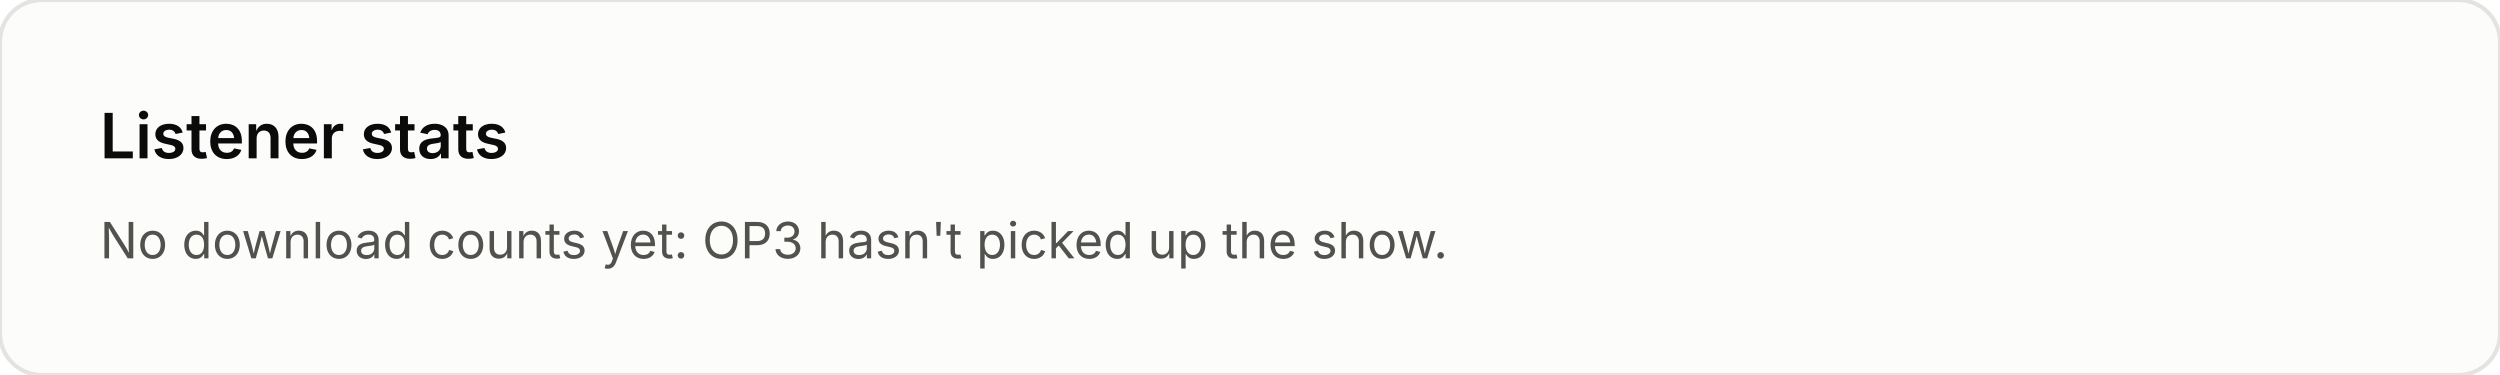
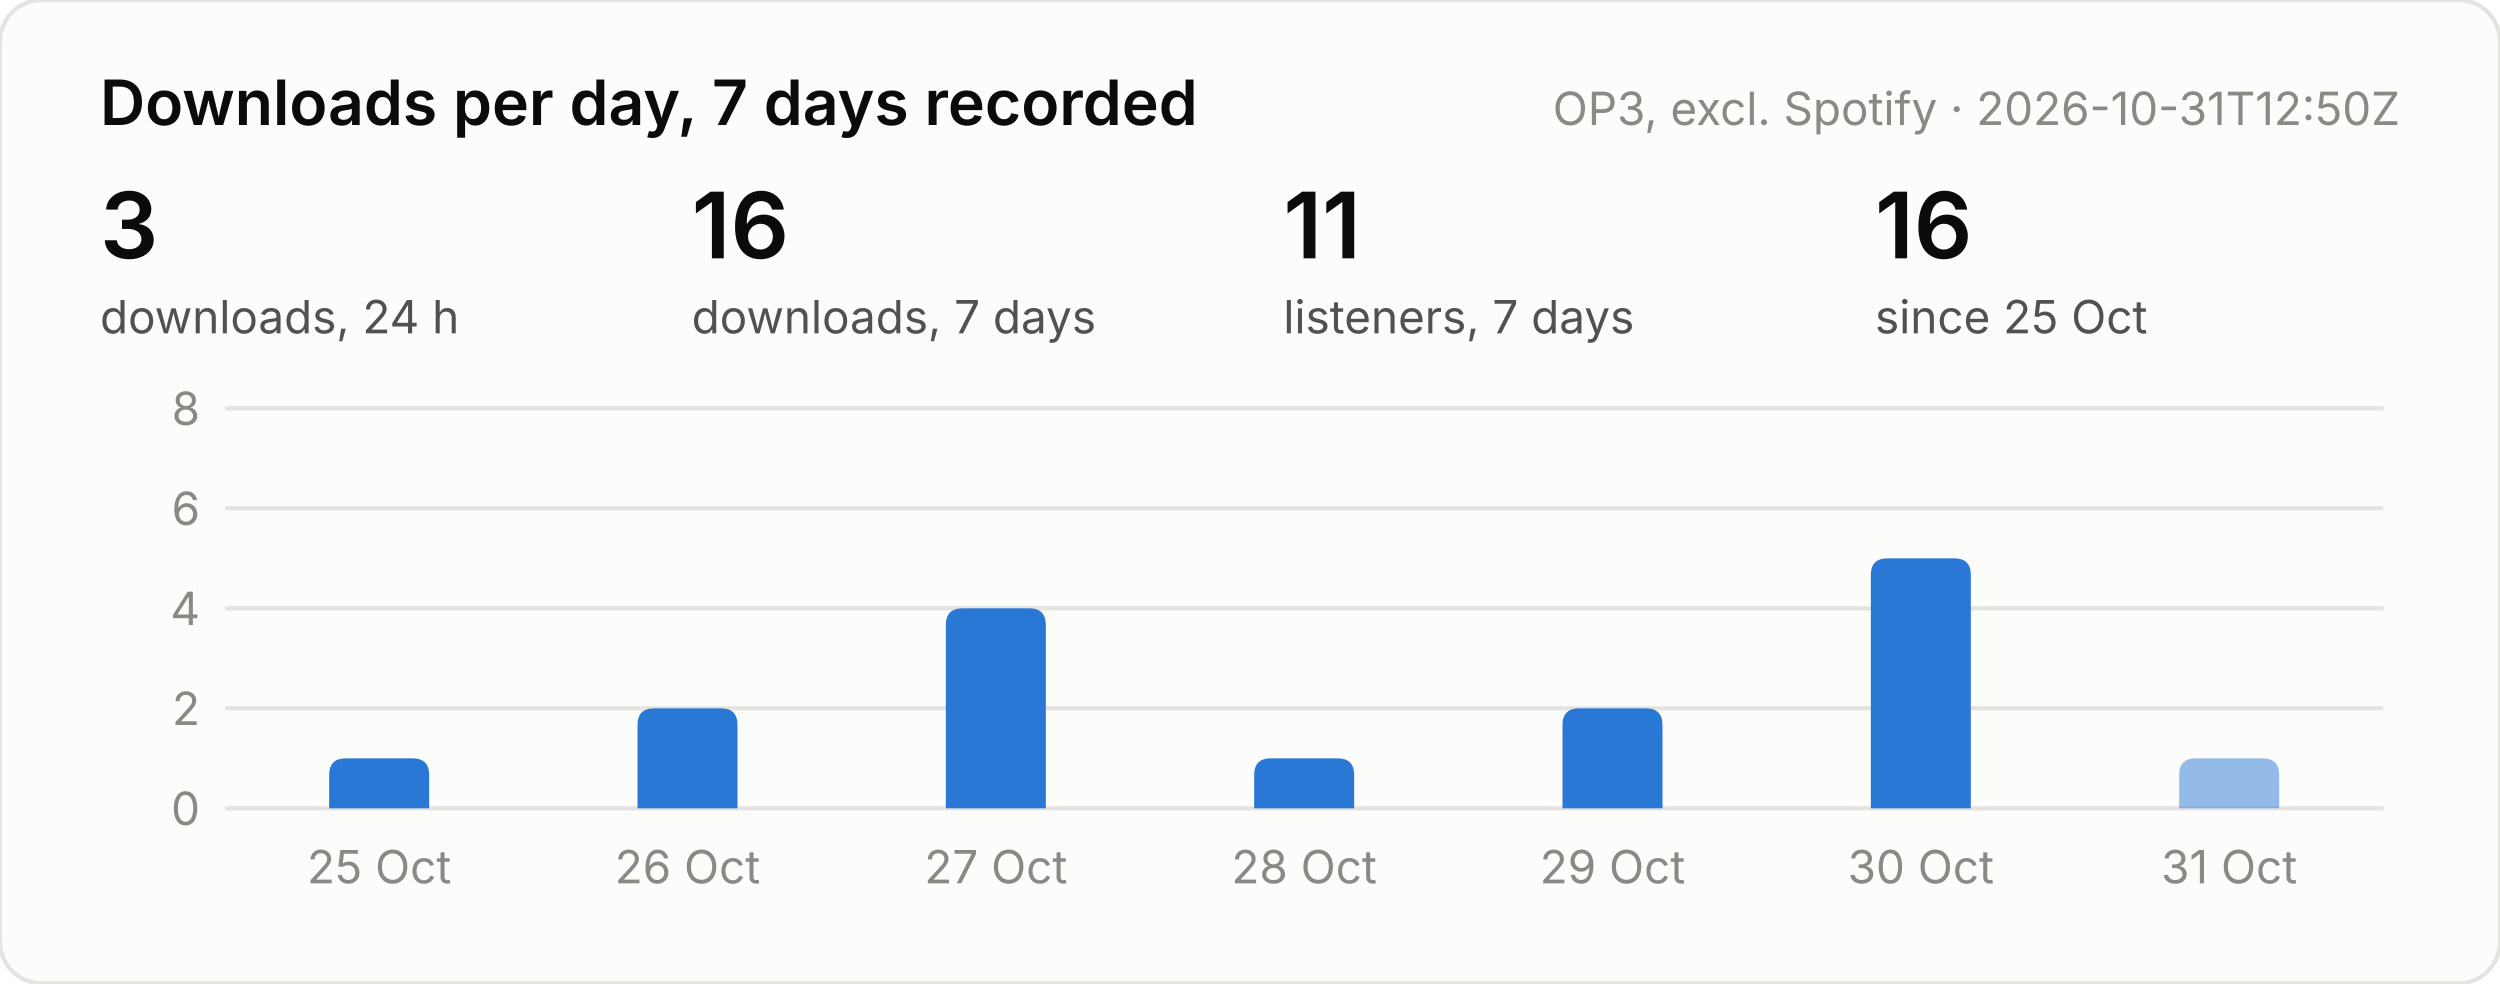
- <svg xmlns="http://www.w3.org/2000/svg" viewBox="0 0 600 90" width="600" height="90" role="img" aria-label="No download counts yet: OP3 hasn't picked up the show.">
-   <style>text { font-family:system-ui,-apple-system,'Segoe UI',sans-serif; fill:#52514e; font-size:12px; }
- .h { fill:#0b0b0b; font-size:15px; font-weight:600; }</style>
-   <rect width="600" height="90" rx="10" fill="#fcfcfb" stroke="#e4e3df" />
-   <text x="24" y="38" class="h">Listener stats</text>
-   <text x="24" y="62">No download counts yet: OP3 hasn't picked up the show.</text>
+ <svg xmlns="http://www.w3.org/2000/svg" viewBox="0 0 600 236" width="600" height="236" role="img" aria-label="Podcast downloads: 16 in the last 7 days">
+   <style>text { font-family:system-ui,-apple-system,'Segoe UI',sans-serif; fill:#8a8984; font-size:11px; }
+ .h { fill:#0b0b0b; font-size:15px; font-weight:600; } .v { fill:#0b0b0b; font-size:22px; font-weight:600; }
+ .k { fill:#52514e; font-size:11px; } .grid { stroke:#e4e3df; } .bar { fill:#2a78d6; } .bar.today { opacity:.5; }
+ .gap { stroke:#8a8984; stroke-dasharray:2 2; } .hit { fill:none; }</style>
+   <rect width="600" height="236" rx="10" fill="#fcfcfb" stroke="#e4e3df" />
+   <text x="24" y="30" class="h">Downloads per day, 7 days recorded</text>
+   <text x="576" y="30" text-anchor="end">OP3, excl. Spotify · 2026-10-31T12:50Z</text>
+   <text x="24" y="62" class="v">3</text>
+   <text x="24" y="80" class="k">downloads, 24 h</text>
+   <text x="166" y="62" class="v">16</text>
+   <text x="166" y="80" class="k">downloads, 7 days</text>
+   <text x="308" y="62" class="v">11</text>
+   <text x="308" y="80" class="k">listeners, 7 days</text>
+   <text x="450" y="62" class="v">16</text>
+   <text x="450" y="80" class="k">since 25 Oct</text>
+   <svg x="20" y="88" width="560" height="130" viewBox="0 0 560 130" role="img" aria-label="Downloads per day, 7 days">
+     <line class="grid" x1="34" x2="552" y1="106.0" y2="106.0" />
+     <text x="28" y="110.0" text-anchor="end">0</text>
+     <line class="grid" x1="34" x2="552" y1="82.0" y2="82.0" />
+     <text x="28" y="86.0" text-anchor="end">2</text>
+     <line class="grid" x1="34" x2="552" y1="58.0" y2="58.0" />
+     <text x="28" y="62.0" text-anchor="end">4</text>
+     <line class="grid" x1="34" x2="552" y1="34.0" y2="34.0" />
+     <text x="28" y="38.0" text-anchor="end">6</text>
+     <line class="grid" x1="34" x2="552" y1="10.0" y2="10.0" />
+     <text x="28" y="14.0" text-anchor="end">8</text>
+     <g class="col">
+       <rect class="hit" x="34.0" y="10" width="74.0" height="96" />
+       <path class="bar" d="M59.0,106.0V98.0Q59.0,94.0 63.0,94.0H79.0Q83.0,94.0 83.0,98.0V106.0Z" />
+     </g>
+     <text x="71.0" y="124" text-anchor="middle">25 Oct</text>
+     <g class="col">
+       <rect class="hit" x="108.0" y="10" width="74.0" height="96" />
+       <path class="bar" d="M133.0,106.0V86.0Q133.0,82.0 137.0,82.0H153.0Q157.0,82.0 157.0,86.0V106.0Z" />
+     </g>
+     <text x="145.0" y="124" text-anchor="middle">26 Oct</text>
+     <g class="col">
+       <rect class="hit" x="182.0" y="10" width="74.0" height="96" />
+       <path class="bar" d="M207.0,106.0V62.0Q207.0,58.0 211.0,58.0H227.0Q231.0,58.0 231.0,62.0V106.0Z" />
+     </g>
+     <text x="219.0" y="124" text-anchor="middle">27 Oct</text>
+     <g class="col">
+       <rect class="hit" x="256.0" y="10" width="74.0" height="96" />
+       <path class="bar" d="M281.0,106.0V98.0Q281.0,94.0 285.0,94.0H301.0Q305.0,94.0 305.0,98.0V106.0Z" />
+     </g>
+     <text x="293.0" y="124" text-anchor="middle">28 Oct</text>
+     <g class="col">
+       <rect class="hit" x="330.0" y="10" width="74.0" height="96" />
+       <path class="bar" d="M355.0,106.0V86.0Q355.0,82.0 359.0,82.0H375.0Q379.0,82.0 379.0,86.0V106.0Z" />
+     </g>
+     <text x="367.0" y="124" text-anchor="middle">29 Oct</text>
+     <g class="col">
+       <rect class="hit" x="404.0" y="10" width="74.0" height="96" />
+       <path class="bar" d="M429.0,106.0V50.0Q429.0,46.0 433.0,46.0H449.0Q453.0,46.0 453.0,50.0V106.0Z" />
+     </g>
+     <text x="441.0" y="124" text-anchor="middle">30 Oct</text>
+     <g class="col">
+       <rect class="hit" x="478.0" y="10" width="74.0" height="96" />
+       <path class="bar today" d="M503.0,106.0V98.0Q503.0,94.0 507.0,94.0H523.0Q527.0,94.0 527.0,98.0V106.0Z" />
+     </g>
+     <text x="515.0" y="124" text-anchor="middle">31 Oct</text>
+   </svg>
</svg>
